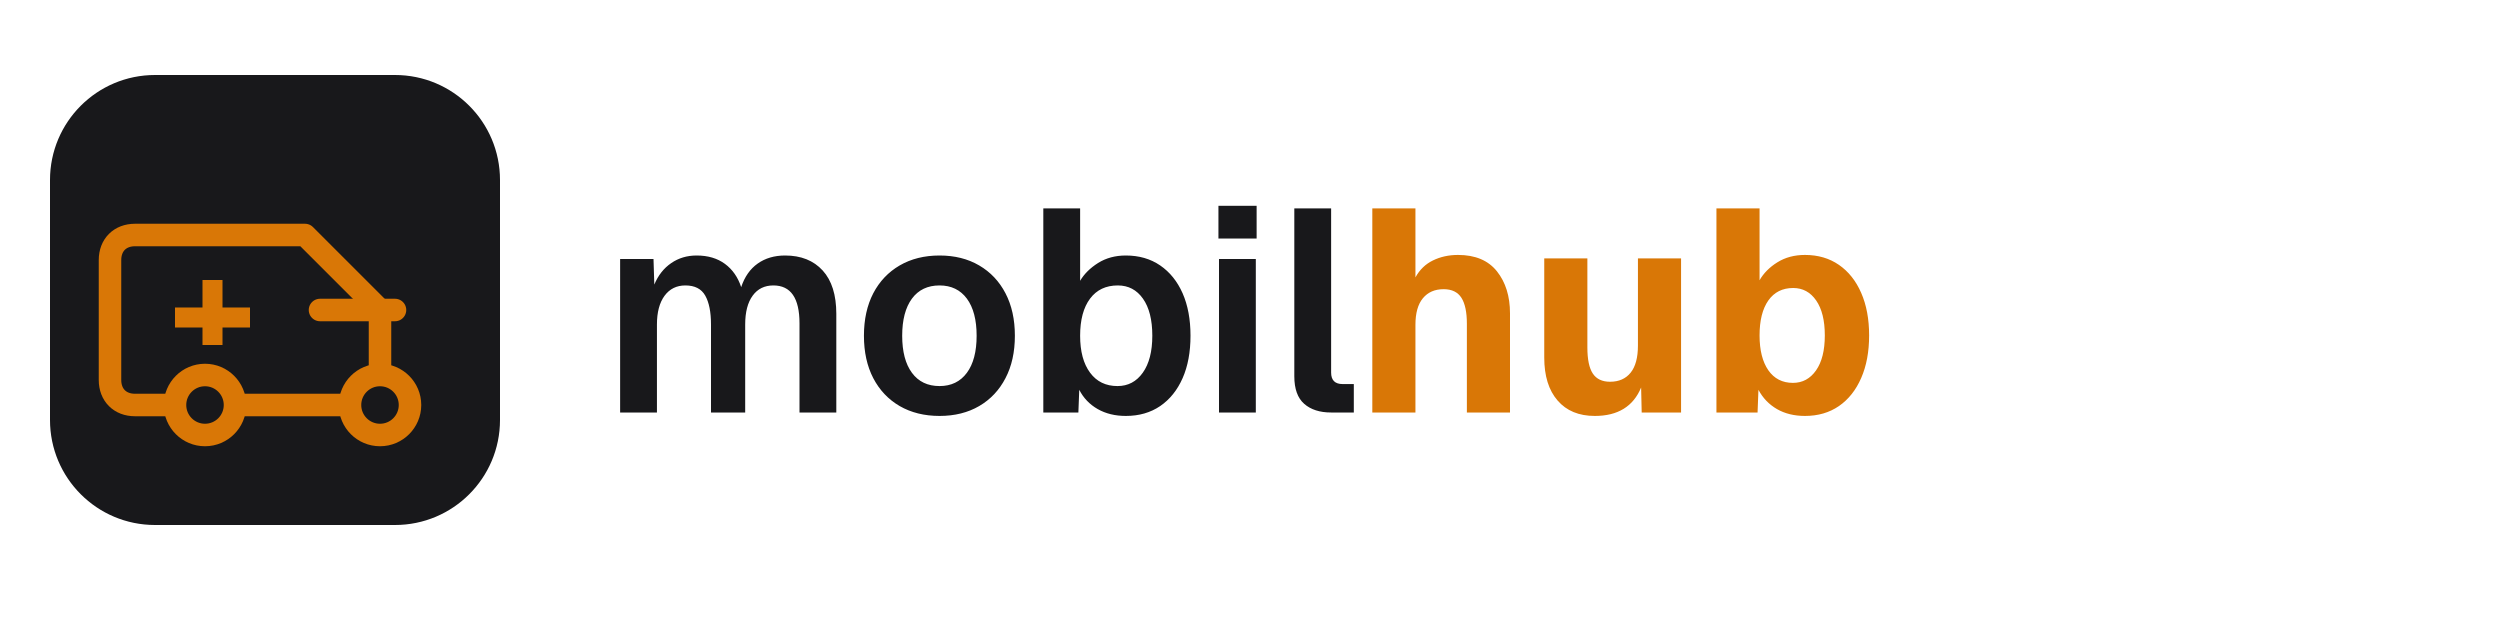
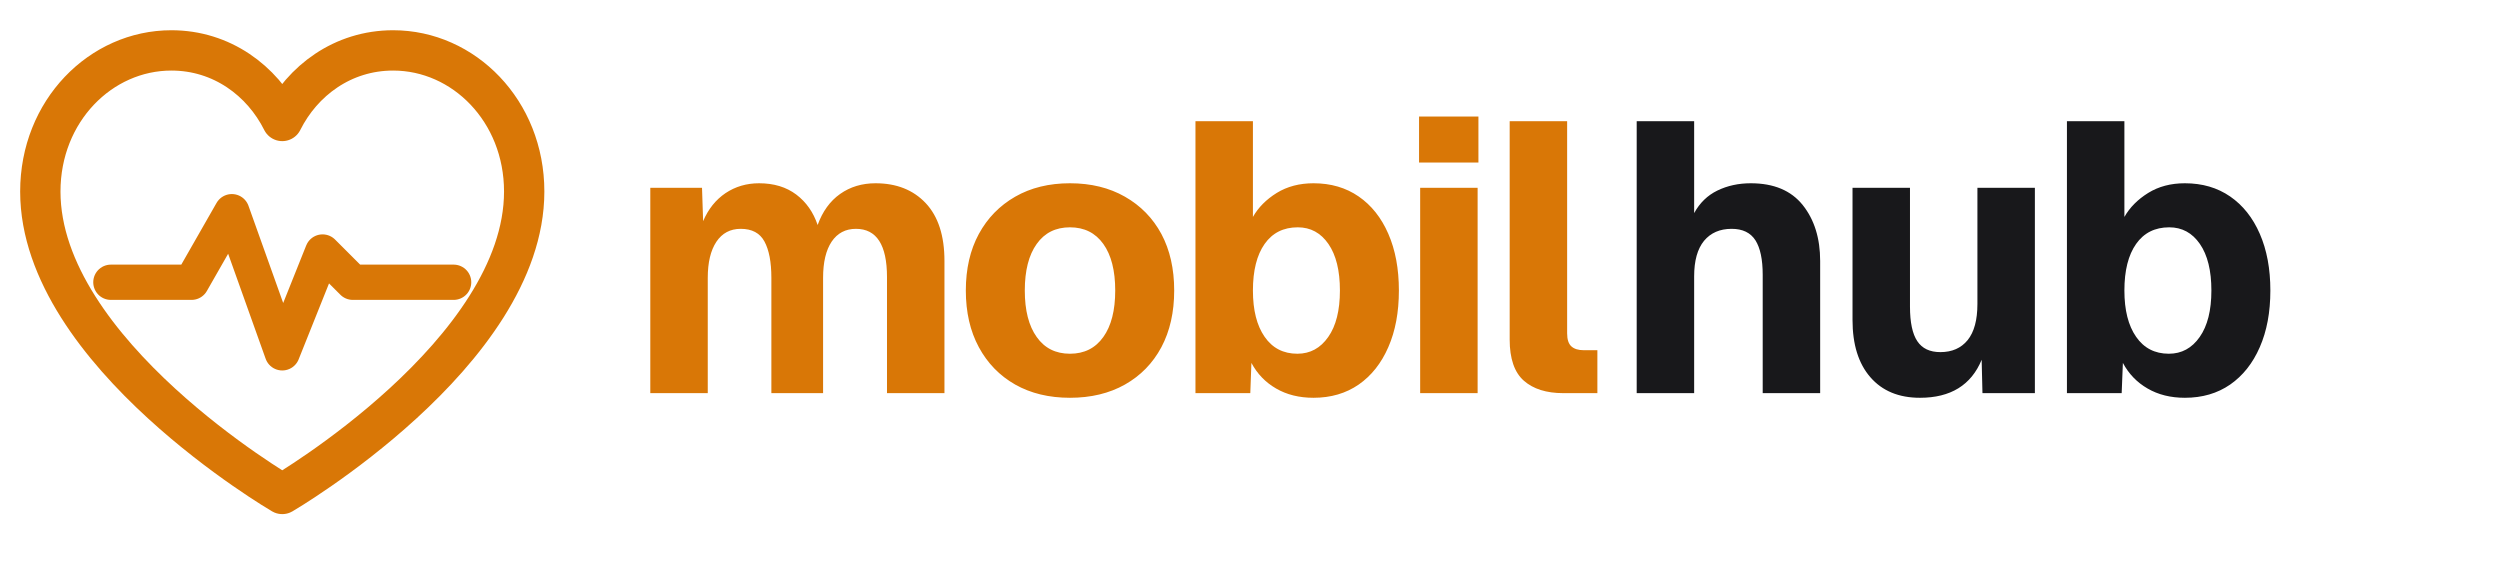
- <svg xmlns="http://www.w3.org/2000/svg" viewBox="0 0 400 100">
-   <g transform="translate(4 8) scale(0.4)">
-     <rect x="10" y="10" width="180" height="180" rx="42" fill="#18181B" />
-     <g fill="none" stroke="#D97706" stroke-width="9" stroke-linecap="round" stroke-linejoin="round">
-       <path d="M34 132V84c0-6 4-10 10-10h68l30 30v28c0 6-4 10-10 10H44c-6 0-10-4-10-10z" />
-       <path d="M118 104h30" />
-       <circle cx="72" cy="142" r="12" fill="#18181B" />
-       <circle cx="142" cy="142" r="12" fill="#18181B" />
-     </g>
-     <path d="M71 92h8v26h-8zM60 103h30v8H60z" fill="#D97706" />
-   </g>
-   <path fill="#18181B" d="M105.11 66L99.22 66L99.22 41.44L104.56 41.44L104.69 45.53Q105.61 43.32 107.39 42.10Q109.16 40.88 111.46 40.88L111.46 40.88Q114.17 40.88 115.99 42.22Q117.80 43.55 118.59 45.94L118.59 45.94Q119.41 43.46 121.23 42.17Q123.05 40.88 125.62 40.88L125.62 40.88Q129.44 40.88 131.63 43.28Q133.81 45.67 133.81 50.22L133.81 50.22L133.81 66L127.92 66L127.92 51.74Q127.92 45.67 123.74 45.67L123.74 45.67Q121.62 45.67 120.43 47.30Q119.23 48.93 119.23 51.92L119.23 51.92L119.23 66L113.76 66L113.76 51.92Q113.76 48.93 112.84 47.30Q111.92 45.67 109.66 45.67L109.66 45.67Q107.55 45.67 106.33 47.32Q105.11 48.98 105.11 51.92L105.11 51.92L105.11 66ZM150.33 66.55L150.33 66.55Q146.69 66.55 143.95 64.97Q141.22 63.38 139.72 60.50Q138.23 57.63 138.23 53.72L138.23 53.72Q138.23 49.81 139.72 46.93Q141.22 44.06 143.95 42.47Q146.69 40.88 150.33 40.88L150.33 40.88Q153.96 40.88 156.67 42.47Q159.39 44.06 160.88 46.93Q162.38 49.81 162.38 53.72L162.38 53.72Q162.38 57.63 160.88 60.50Q159.39 63.38 156.67 64.97Q153.96 66.55 150.33 66.55ZM150.33 61.77L150.33 61.77Q153.13 61.77 154.70 59.65Q156.26 57.54 156.26 53.72L156.26 53.72Q156.26 49.90 154.70 47.78Q153.13 45.67 150.33 45.67L150.33 45.67Q147.47 45.67 145.91 47.78Q144.35 49.90 144.35 53.72L144.35 53.72Q144.35 57.54 145.91 59.65Q147.47 61.77 150.33 61.77ZM180.13 66.55L180.13 66.55Q177.56 66.55 175.63 65.45Q173.69 64.34 172.68 62.37L172.68 62.37L172.54 66L166.93 66L166.93 33.34L172.82 33.34L172.82 44.93Q173.79 43.28 175.69 42.08Q177.60 40.88 180.13 40.88L180.13 40.88Q183.31 40.88 185.63 42.47Q187.95 44.06 189.22 46.93Q190.48 49.81 190.48 53.72L190.48 53.72Q190.48 57.63 189.22 60.50Q187.95 63.38 185.63 64.97Q183.31 66.55 180.13 66.55ZM178.80 61.77L178.80 61.77Q181.33 61.77 182.85 59.63Q184.37 57.49 184.37 53.72L184.37 53.72Q184.37 49.90 182.87 47.78Q181.38 45.67 178.85 45.67L178.85 45.67Q175.99 45.67 174.41 47.78Q172.82 49.90 172.82 53.72L172.82 53.72Q172.82 57.49 174.41 59.63Q175.99 61.77 178.80 61.77ZM200.93 66L195.04 66L195.04 41.44L200.93 41.44L200.93 66ZM201.06 38.17L194.95 38.17L194.95 32.93L201.06 32.93L201.06 38.17ZM216.61 66L212.98 66Q210.26 66 208.68 64.62Q207.09 63.24 207.09 60.20L207.09 60.20L207.09 33.34L212.98 33.34L212.98 59.61Q212.98 61.45 214.82 61.45L214.82 61.45L216.61 61.45L216.61 66Z" />
-   <path fill="#D97706" d="M226.47 66L219.57 66L219.57 33.34L226.47 33.34L226.47 44.38Q227.48 42.54 229.27 41.67Q231.07 40.79 233.28 40.79L233.28 40.79Q237.42 40.79 239.51 43.41Q241.60 46.04 241.60 50.13L241.60 50.13L241.60 66L234.70 66L234.70 51.79Q234.70 49.03 233.83 47.65Q232.95 46.27 230.98 46.27L230.98 46.27Q228.86 46.27 227.66 47.72Q226.47 49.16 226.47 51.97L226.47 51.97L226.47 66ZM255.17 66.55L255.17 66.55Q251.35 66.55 249.22 64.09Q247.08 61.63 247.08 57.21L247.08 57.21L247.08 41.34L253.98 41.34L253.98 55.60Q253.98 58.46 254.85 59.77Q255.72 61.08 257.61 61.08L257.61 61.08Q259.73 61.08 260.90 59.63Q262.07 58.18 262.07 55.28L262.07 55.28L262.07 41.34L268.97 41.34L268.97 66L262.67 66L262.58 62.00Q260.69 66.55 255.17 66.55ZM288.80 66.55L288.80 66.55Q286.22 66.55 284.31 65.45Q282.40 64.34 281.35 62.37L281.35 62.37L281.21 66L274.63 66L274.63 33.34L281.53 33.34L281.53 44.84Q282.50 43.14 284.38 41.97Q286.27 40.79 288.80 40.79L288.80 40.79Q291.93 40.79 294.23 42.38Q296.53 43.97 297.79 46.86Q299.06 49.76 299.06 53.67L299.06 53.67Q299.06 57.58 297.79 60.48Q296.53 63.38 294.23 64.97Q291.93 66.55 288.80 66.55ZM286.87 61.26L286.87 61.26Q289.17 61.26 290.57 59.26Q291.97 57.26 291.97 53.67L291.97 53.67Q291.97 50.08 290.59 48.08Q289.21 46.08 286.91 46.08L286.91 46.08Q284.34 46.08 282.93 48.08Q281.53 50.08 281.53 53.67L281.53 53.67Q281.53 57.21 282.93 59.24Q284.34 61.26 286.87 61.26Z" />
+ <svg xmlns="http://www.w3.org/2000/svg" viewBox="0 0 248 56" fill="none">
+   <path d="M28 49C28 49 4 35 4 19C4 11 10 5 17 5C22 5 26 8 28 12C30 8 34 5 39 5C46 5 52 11 52 19C52 35 28 49 28 49Z" stroke="#D97706" stroke-width="4" stroke-linejoin="round" />
+   <path d="M11 28H19L23 21L28 35L32 25L35 28H45" stroke="#D97706" stroke-width="3.5" stroke-linecap="round" stroke-linejoin="round" />
+   <path fill="#D97706" d="M70.21 39L64.51 39L64.51 18.63L69.64 18.63L69.75 21.94Q70.51 20.15 71.97 19.16Q73.44 18.18 75.30 18.18L75.30 18.18Q77.50 18.18 78.99 19.30Q80.47 20.42 81.11 22.32L81.11 22.32Q81.84 20.30 83.34 19.24Q84.84 18.18 86.85 18.18L86.85 18.18Q89.97 18.18 91.83 20.15Q93.69 22.13 93.69 25.89L93.69 25.89L93.69 39L87.99 39L87.99 27.49Q87.99 22.70 84.91 22.70L84.91 22.70Q83.36 22.70 82.50 23.97Q81.65 25.24 81.65 27.56L81.65 27.56L81.65 39L76.52 39L76.52 27.56Q76.52 25.21 75.83 23.95Q75.15 22.70 73.48 22.70L73.48 22.70Q71.92 22.70 71.06 23.99Q70.21 25.28 70.21 27.56L70.21 27.56L70.21 39ZM106.14 39.46L106.14 39.46Q103.03 39.46 100.71 38.15Q98.39 36.83 97.10 34.44Q95.81 32.05 95.81 28.82L95.81 28.82Q95.81 25.59 97.10 23.21Q98.39 20.84 100.71 19.51Q103.03 18.18 106.14 18.18L106.14 18.18Q109.26 18.18 111.59 19.51Q113.93 20.84 115.21 23.21Q116.48 25.59 116.48 28.82L116.48 28.82Q116.48 32.05 115.21 34.44Q113.93 36.83 111.59 38.15Q109.26 39.46 106.14 39.46ZM106.14 35.09L106.14 35.09Q108.27 35.09 109.45 33.43Q110.63 31.78 110.63 28.82L110.63 28.82Q110.63 25.85 109.45 24.20Q108.27 22.55 106.14 22.55L106.14 22.55Q104.01 22.55 102.84 24.20Q101.66 25.85 101.66 28.82L101.66 28.82Q101.66 31.78 102.84 33.43Q104.01 35.09 106.14 35.09ZM130.30 39.46L130.30 39.46Q128.17 39.46 126.59 38.54Q125.01 37.63 124.14 36.00L124.14 36.00L124.03 39L118.59 39L118.59 12.02L124.29 12.02L124.29 21.52Q125.09 20.11 126.65 19.14Q128.21 18.18 130.30 18.18L130.30 18.18Q132.88 18.18 134.78 19.49Q136.68 20.80 137.72 23.19Q138.77 25.59 138.77 28.82L138.77 28.82Q138.77 32.05 137.72 34.44Q136.68 36.83 134.78 38.15Q132.88 39.46 130.30 39.46ZM128.70 35.09L128.70 35.09Q130.60 35.09 131.76 33.43Q132.92 31.78 132.92 28.82L132.92 28.82Q132.92 25.85 131.78 24.20Q130.64 22.55 128.74 22.55L128.74 22.55Q126.61 22.55 125.45 24.20Q124.29 25.85 124.29 28.82L124.29 28.82Q124.29 31.74 125.45 33.41Q126.61 35.09 128.70 35.09ZM146.58 39L140.88 39L140.88 18.63L146.58 18.63L146.58 39ZM146.66 16.12L140.77 16.12L140.77 11.56L146.66 11.56L146.66 16.12ZM158.46 39L155.08 39Q152.57 39 151.17 37.77Q149.76 36.53 149.76 33.68L149.76 33.68L149.76 12.02L155.46 12.02L155.46 33.07Q155.46 33.98 155.88 34.36Q156.30 34.74 157.10 34.74L157.10 34.74L158.46 34.74L158.46 39Z" />
+   <path fill="#18181B" d="M168.06 39L162.36 39L162.36 12.02L168.06 12.02L168.06 21.14Q168.89 19.62 170.37 18.90Q171.86 18.18 173.68 18.18L173.68 18.18Q177.10 18.18 178.83 20.34Q180.56 22.51 180.56 25.89L180.56 25.89L180.56 39L174.86 39L174.86 27.26Q174.86 24.98 174.14 23.84Q173.41 22.70 171.78 22.70L171.78 22.70Q170.03 22.70 169.04 23.89Q168.06 25.09 168.06 27.41L168.06 27.41L168.06 39ZM190.46 39.46L190.46 39.46Q187.31 39.46 185.54 37.42Q183.77 35.39 183.77 31.74L183.77 31.74L183.77 18.63L189.47 18.63L189.47 30.41Q189.47 32.77 190.20 33.85Q190.92 34.93 192.48 34.93L192.48 34.93Q194.22 34.93 195.19 33.74Q196.16 32.54 196.16 30.15L196.16 30.15L196.16 18.63L201.86 18.63L201.86 39L196.66 39L196.58 35.69Q195.02 39.46 190.46 39.46ZM216.74 39.46L216.74 39.46Q214.62 39.46 213.04 38.54Q211.46 37.63 210.59 36.00L210.59 36.00L210.47 39L205.04 39L205.04 12.02L210.74 12.02L210.74 21.52Q211.54 20.11 213.10 19.14Q214.65 18.18 216.74 18.18L216.74 18.18Q219.33 18.18 221.23 19.49Q223.13 20.80 224.17 23.19Q225.22 25.59 225.22 28.82L225.22 28.82Q225.22 32.05 224.17 34.44Q223.13 36.83 221.23 38.15Q219.33 39.46 216.74 39.46ZM215.15 35.09L215.15 35.09Q217.05 35.09 218.21 33.43Q219.37 31.78 219.37 28.82L219.37 28.82Q219.37 25.85 218.23 24.20Q217.09 22.55 215.19 22.55L215.19 22.55Q213.06 22.55 211.90 24.20Q210.74 25.85 210.74 28.82L210.74 28.82Q210.74 31.74 211.90 33.41Q213.06 35.09 215.15 35.09Z" />
</svg>
